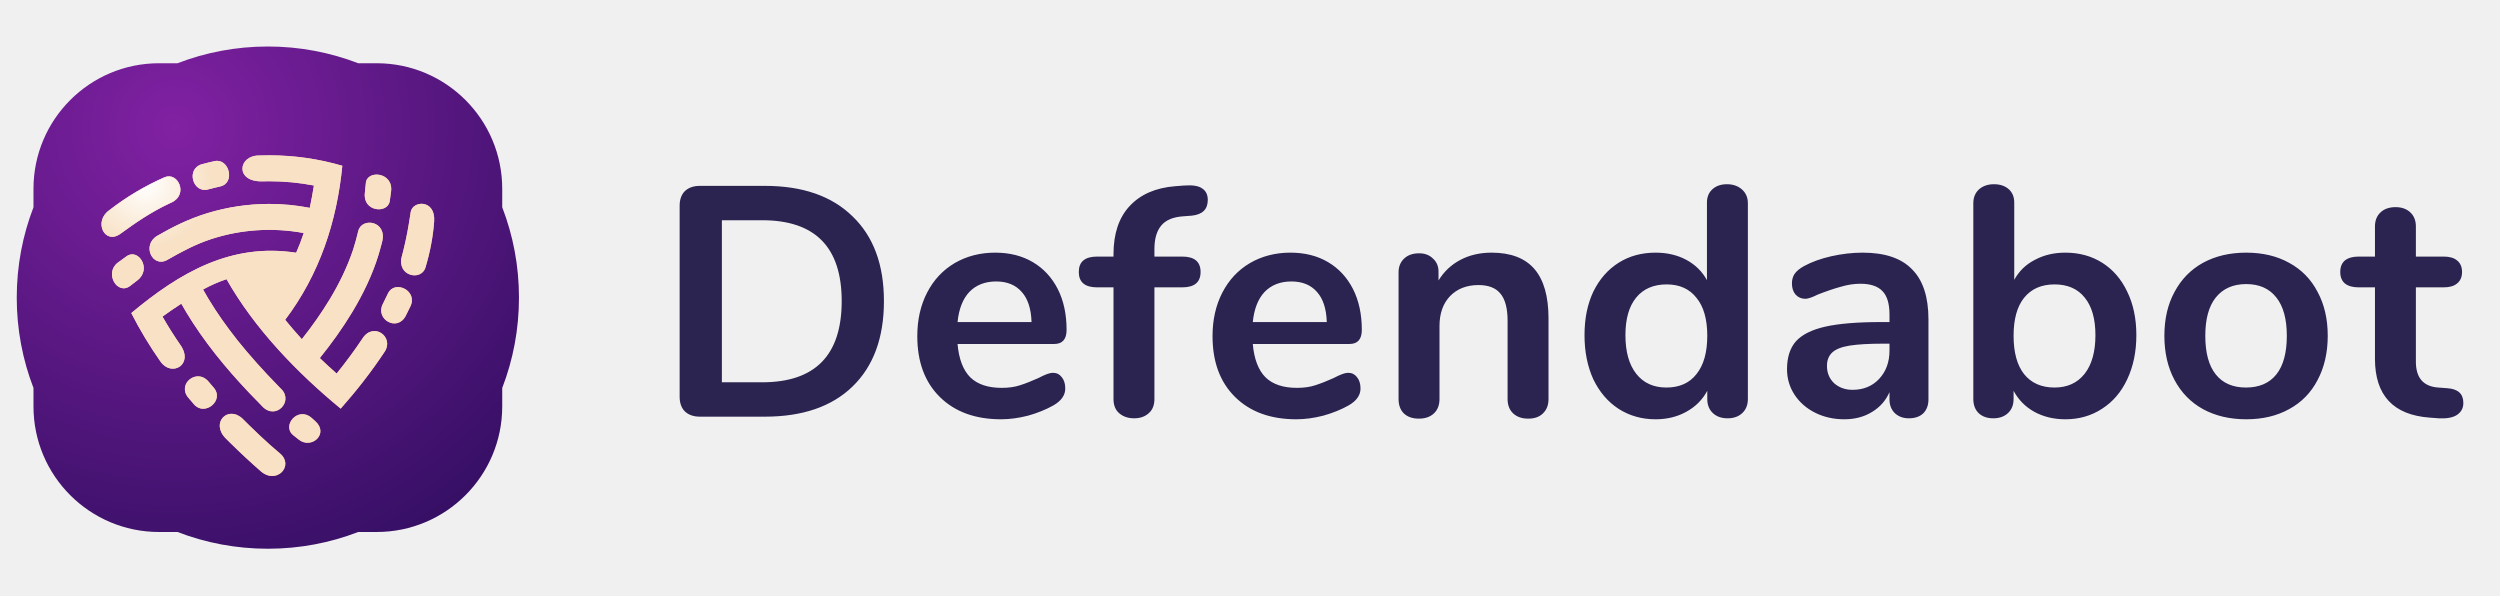
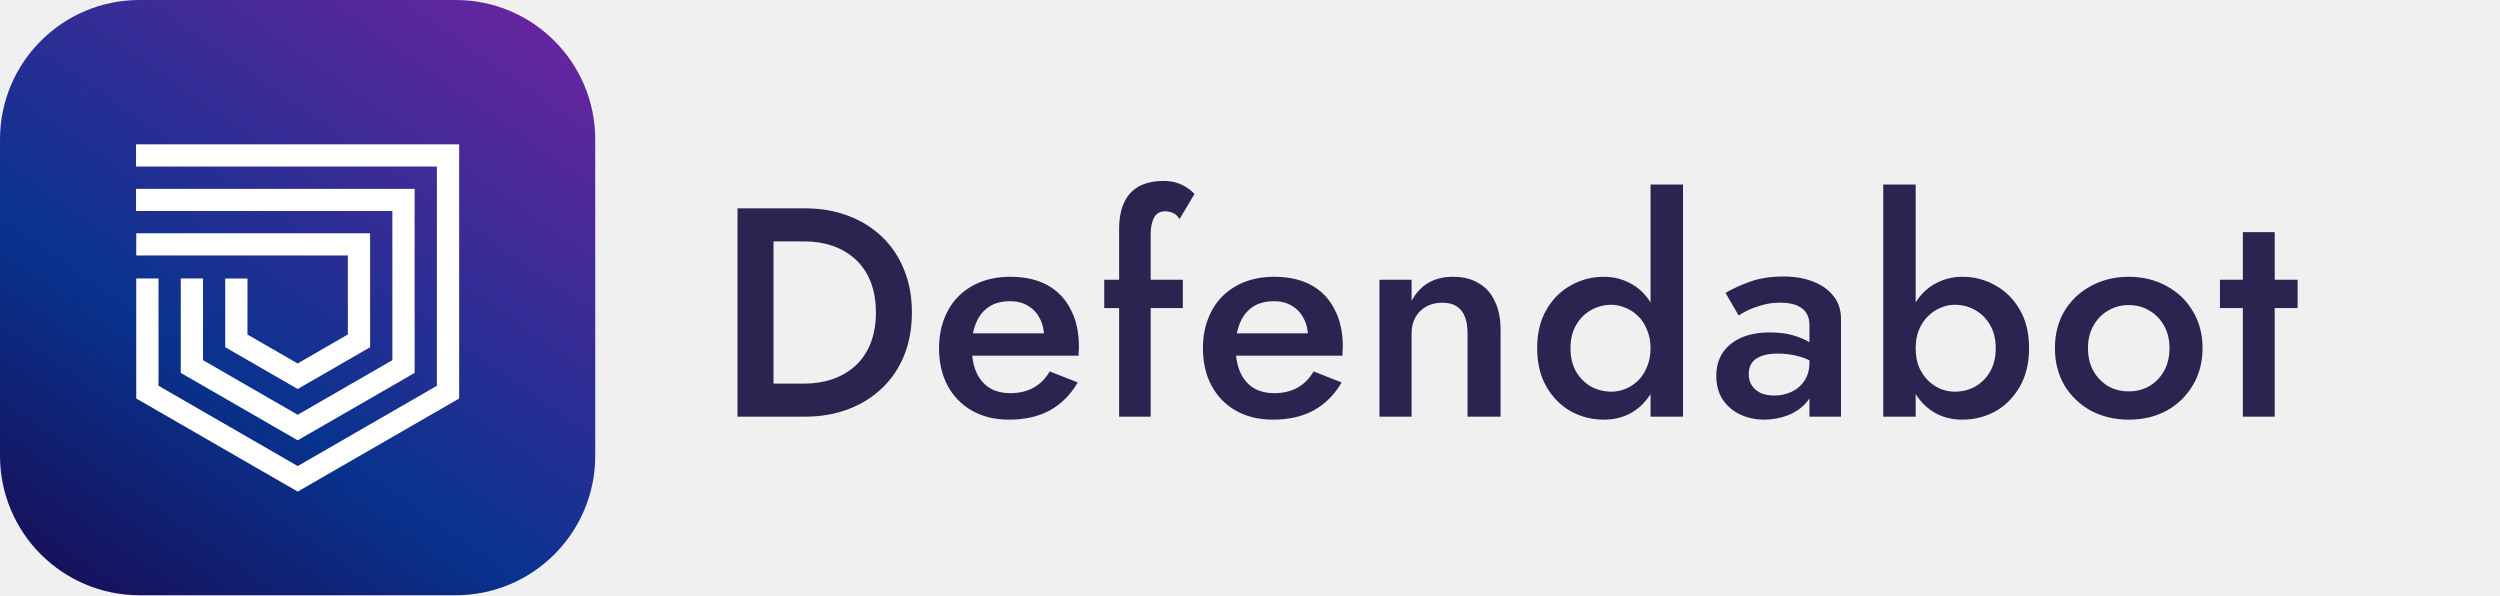
<svg xmlns="http://www.w3.org/2000/svg" width="168" height="40" viewBox="0 0 168 40" fill="none">
-   <path fill-rule="evenodd" clip-rule="evenodd" d="M33.75 26.071C34.477 24.187 34.875 22.14 34.875 20C34.875 17.86 34.477 15.813 33.75 13.929V12.688C33.75 8.028 29.972 4.25 25.312 4.25H24.071C22.187 3.523 20.14 3.125 18 3.125C15.86 3.125 13.813 3.523 11.929 4.25H10.688C6.028 4.25 2.25 8.028 2.25 12.688V13.929C1.523 15.813 1.125 17.86 1.125 20C1.125 22.14 1.523 24.187 2.25 26.071V27.312C2.25 31.972 6.028 35.75 10.688 35.75H11.929C13.813 36.477 15.86 36.875 18 36.875C20.14 36.875 22.187 36.477 24.071 35.75H25.312C29.972 35.75 33.75 31.972 33.75 27.312V26.071Z" fill="url(#paint0_radial)" />
-   <mask id="path-2-inside-1" fill="white">
-     <path d="M16.336 28.171C16.468 28.302 16.599 28.434 16.733 28.566C16.972 28.801 17.216 29.036 17.466 29.27C17.906 29.686 18.358 30.089 18.822 30.478C19.784 31.287 18.593 32.6 17.521 31.666C16.853 31.083 16.181 30.46 15.515 29.804C15.4 29.692 15.286 29.578 15.172 29.463C14.113 28.401 15.349 27.184 16.336 28.171ZM20.949 28.091C21.024 28.158 21.099 28.224 21.174 28.291C22.151 29.144 20.914 30.239 20.058 29.527C19.94 29.428 19.816 29.336 19.697 29.238C18.915 28.596 20.032 27.271 20.949 28.091ZM18.092 10.438C19.747 10.438 21.402 10.671 23.004 11.139C22.638 14.908 21.467 18.44 19.163 21.492C19.514 21.922 19.888 22.356 20.284 22.793C20.949 21.953 21.598 21.042 22.173 20.088C22.804 19.041 23.337 17.942 23.727 16.783C23.854 16.389 23.97 15.969 24.074 15.53C24.299 14.576 26.06 14.83 25.672 16.278C25.596 16.56 25.524 16.842 25.439 17.119C25.032 18.453 24.404 19.757 23.663 20.987C23.008 22.074 22.258 23.111 21.491 24.062C21.867 24.417 22.228 24.759 22.622 25.101C23.229 24.351 23.82 23.558 24.368 22.732C25.112 21.608 26.501 22.647 25.852 23.631C24.941 25.012 23.921 26.301 22.895 27.46C19.97 25.057 17.086 22.064 15.224 18.76C14.691 18.938 14.164 19.17 13.644 19.454C13.762 19.667 13.885 19.878 14.011 20.088C14.588 21.045 15.239 21.958 15.907 22.801H15.902C16.784 23.901 17.73 24.949 18.716 25.956C18.78 26.021 18.843 26.086 18.906 26.149C19.732 26.975 18.535 28.252 17.64 27.323C17.578 27.258 17.518 27.195 17.459 27.133C17.211 26.883 16.971 26.636 16.738 26.391C15.164 24.732 13.704 22.948 12.521 20.986C12.406 20.795 12.293 20.602 12.184 20.407C11.754 20.684 11.332 20.974 10.919 21.275C11.293 21.933 11.701 22.575 12.131 23.195C13.031 24.496 11.534 25.369 10.782 24.293C10.055 23.253 9.398 22.168 8.824 21.037C12.091 18.31 15.545 16.307 19.902 16.984C20.099 16.539 20.269 16.098 20.41 15.661C18.346 15.275 16.191 15.413 14.194 16.066C13.177 16.398 12.201 16.91 11.244 17.463C10.257 18.032 9.49 16.469 10.581 15.839C11.606 15.247 12.662 14.718 13.9 14.336C15.265 13.915 16.68 13.704 18.092 13.704C19.005 13.704 19.918 13.792 20.818 13.968C20.922 13.473 21.014 12.972 21.095 12.467C20.104 12.275 19.098 12.18 18.092 12.18C17.942 12.18 17.791 12.182 17.641 12.186C15.778 12.239 15.989 10.451 17.4 10.451C17.631 10.451 17.862 10.438 18.092 10.438ZM14.008 25.639C14.127 25.78 14.247 25.921 14.367 26.059C15.094 26.894 13.765 28.01 13.039 27.174C12.91 27.024 12.78 26.874 12.653 26.722C11.88 25.803 13.233 24.721 14.008 25.639ZM27.584 20.578C27.483 20.792 27.378 21.005 27.269 21.216C26.699 22.33 25.197 21.457 25.725 20.427C25.844 20.195 25.959 19.96 26.068 19.725C26.506 18.782 28.086 19.514 27.584 20.578ZM9.222 18.846C9.066 18.965 8.91 19.084 8.757 19.204C7.884 19.884 6.979 18.335 7.934 17.638C8.128 17.496 8.32 17.357 8.511 17.22C9.298 16.656 10.23 18.087 9.222 18.846ZM29.175 14.872C29.101 15.919 28.898 16.957 28.593 17.973C28.309 18.919 26.631 18.563 27.007 17.207C27.033 17.112 27.059 17.016 27.083 16.92C27.297 16.085 27.468 15.156 27.594 14.269C27.709 13.458 29.28 13.376 29.175 14.872ZM11.524 13.611C11.468 13.636 11.412 13.662 11.357 13.688C10.119 14.273 9.134 14.955 8.091 15.711C7.036 16.476 6.259 14.886 7.343 14.127C8.503 13.223 9.749 12.486 11.049 11.915C11.966 11.512 12.685 13.077 11.524 13.611ZM26.28 12.865C26.245 13.134 26.232 13.236 26.193 13.505C26.064 14.39 24.369 14.237 24.518 12.972C24.551 12.687 24.559 12.59 24.584 12.304C24.662 11.39 26.45 11.567 26.28 12.865ZM14.792 12.53C14.519 12.59 14.246 12.657 13.976 12.731C12.96 13.009 12.468 11.331 13.58 11.034C13.858 10.959 14.139 10.889 14.42 10.828C15.399 10.615 15.838 12.303 14.792 12.53Z" />
-   </mask>
-   <path d="M16.336 28.171C16.468 28.302 16.599 28.434 16.733 28.566C16.972 28.801 17.216 29.036 17.466 29.27C17.906 29.686 18.358 30.089 18.822 30.478C19.784 31.287 18.593 32.6 17.521 31.666C16.853 31.083 16.181 30.46 15.515 29.804C15.4 29.692 15.286 29.578 15.172 29.463C14.113 28.401 15.349 27.184 16.336 28.171ZM20.949 28.091C21.024 28.158 21.099 28.224 21.174 28.291C22.151 29.144 20.914 30.239 20.058 29.527C19.94 29.428 19.816 29.336 19.697 29.238C18.915 28.596 20.032 27.271 20.949 28.091ZM18.092 10.438C19.747 10.438 21.402 10.671 23.004 11.139C22.638 14.908 21.467 18.44 19.163 21.492C19.514 21.922 19.888 22.356 20.284 22.793C20.949 21.953 21.598 21.042 22.173 20.088C22.804 19.041 23.337 17.942 23.727 16.783C23.854 16.389 23.97 15.969 24.074 15.53C24.299 14.576 26.06 14.83 25.672 16.278C25.596 16.56 25.524 16.842 25.439 17.119C25.032 18.453 24.404 19.757 23.663 20.987C23.008 22.074 22.258 23.111 21.491 24.062C21.867 24.417 22.228 24.759 22.622 25.101C23.229 24.351 23.82 23.558 24.368 22.732C25.112 21.608 26.501 22.647 25.852 23.631C24.941 25.012 23.921 26.301 22.895 27.46C19.97 25.057 17.086 22.064 15.224 18.76C14.691 18.938 14.164 19.17 13.644 19.454C13.762 19.667 13.885 19.878 14.011 20.088C14.588 21.045 15.239 21.958 15.907 22.801H15.902C16.784 23.901 17.73 24.949 18.716 25.956C18.78 26.021 18.843 26.086 18.906 26.149C19.732 26.975 18.535 28.252 17.64 27.323C17.578 27.258 17.518 27.195 17.459 27.133C17.211 26.883 16.971 26.636 16.738 26.391C15.164 24.732 13.704 22.948 12.521 20.986C12.406 20.795 12.293 20.602 12.184 20.407C11.754 20.684 11.332 20.974 10.919 21.275C11.293 21.933 11.701 22.575 12.131 23.195C13.031 24.496 11.534 25.369 10.782 24.293C10.055 23.253 9.398 22.168 8.824 21.037C12.091 18.31 15.545 16.307 19.902 16.984C20.099 16.539 20.269 16.098 20.41 15.661C18.346 15.275 16.191 15.413 14.194 16.066C13.177 16.398 12.201 16.91 11.244 17.463C10.257 18.032 9.49 16.469 10.581 15.839C11.606 15.247 12.662 14.718 13.9 14.336C15.265 13.915 16.68 13.704 18.092 13.704C19.005 13.704 19.918 13.792 20.818 13.968C20.922 13.473 21.014 12.972 21.095 12.467C20.104 12.275 19.098 12.18 18.092 12.18C17.942 12.18 17.791 12.182 17.641 12.186C15.778 12.239 15.989 10.451 17.4 10.451C17.631 10.451 17.862 10.438 18.092 10.438ZM14.008 25.639C14.127 25.78 14.247 25.921 14.367 26.059C15.094 26.894 13.765 28.01 13.039 27.174C12.91 27.024 12.78 26.874 12.653 26.722C11.88 25.803 13.233 24.721 14.008 25.639ZM27.584 20.578C27.483 20.792 27.378 21.005 27.269 21.216C26.699 22.33 25.197 21.457 25.725 20.427C25.844 20.195 25.959 19.96 26.068 19.725C26.506 18.782 28.086 19.514 27.584 20.578ZM9.222 18.846C9.066 18.965 8.91 19.084 8.757 19.204C7.884 19.884 6.979 18.335 7.934 17.638C8.128 17.496 8.32 17.357 8.511 17.22C9.298 16.656 10.23 18.087 9.222 18.846ZM29.175 14.872C29.101 15.919 28.898 16.957 28.593 17.973C28.309 18.919 26.631 18.563 27.007 17.207C27.033 17.112 27.059 17.016 27.083 16.92C27.297 16.085 27.468 15.156 27.594 14.269C27.709 13.458 29.28 13.376 29.175 14.872ZM11.524 13.611C11.468 13.636 11.412 13.662 11.357 13.688C10.119 14.273 9.134 14.955 8.091 15.711C7.036 16.476 6.259 14.886 7.343 14.127C8.503 13.223 9.749 12.486 11.049 11.915C11.966 11.512 12.685 13.077 11.524 13.611ZM26.28 12.865C26.245 13.134 26.232 13.236 26.193 13.505C26.064 14.39 24.369 14.237 24.518 12.972C24.551 12.687 24.559 12.59 24.584 12.304C24.662 11.39 26.45 11.567 26.28 12.865ZM14.792 12.53C14.519 12.59 14.246 12.657 13.976 12.731C12.96 13.009 12.468 11.331 13.58 11.034C13.858 10.959 14.139 10.889 14.42 10.828C15.399 10.615 15.838 12.303 14.792 12.53Z" fill="url(#paint1_radial)" />
-   <path d="M16.336 28.171C16.468 28.302 16.599 28.434 16.733 28.566C16.972 28.801 17.216 29.036 17.466 29.27C17.906 29.686 18.358 30.089 18.822 30.478C19.784 31.287 18.593 32.6 17.521 31.666C16.853 31.083 16.181 30.46 15.515 29.804C15.4 29.692 15.286 29.578 15.172 29.463C14.113 28.401 15.349 27.184 16.336 28.171ZM20.949 28.091C21.024 28.158 21.099 28.224 21.174 28.291C22.151 29.144 20.914 30.239 20.058 29.527C19.94 29.428 19.816 29.336 19.697 29.238C18.915 28.596 20.032 27.271 20.949 28.091ZM18.092 10.438C19.747 10.438 21.402 10.671 23.004 11.139C22.638 14.908 21.467 18.44 19.163 21.492C19.514 21.922 19.888 22.356 20.284 22.793C20.949 21.953 21.598 21.042 22.173 20.088C22.804 19.041 23.337 17.942 23.727 16.783C23.854 16.389 23.97 15.969 24.074 15.53C24.299 14.576 26.06 14.83 25.672 16.278C25.596 16.56 25.524 16.842 25.439 17.119C25.032 18.453 24.404 19.757 23.663 20.987C23.008 22.074 22.258 23.111 21.491 24.062C21.867 24.417 22.228 24.759 22.622 25.101C23.229 24.351 23.82 23.558 24.368 22.732C25.112 21.608 26.501 22.647 25.852 23.631C24.941 25.012 23.921 26.301 22.895 27.46C19.97 25.057 17.086 22.064 15.224 18.76C14.691 18.938 14.164 19.17 13.644 19.454C13.762 19.667 13.885 19.878 14.011 20.088C14.588 21.045 15.239 21.958 15.907 22.801H15.902C16.784 23.901 17.73 24.949 18.716 25.956C18.78 26.021 18.843 26.086 18.906 26.149C19.732 26.975 18.535 28.252 17.64 27.323C17.578 27.258 17.518 27.195 17.459 27.133C17.211 26.883 16.971 26.636 16.738 26.391C15.164 24.732 13.704 22.948 12.521 20.986C12.406 20.795 12.293 20.602 12.184 20.407C11.754 20.684 11.332 20.974 10.919 21.275C11.293 21.933 11.701 22.575 12.131 23.195C13.031 24.496 11.534 25.369 10.782 24.293C10.055 23.253 9.398 22.168 8.824 21.037C12.091 18.31 15.545 16.307 19.902 16.984C20.099 16.539 20.269 16.098 20.41 15.661C18.346 15.275 16.191 15.413 14.194 16.066C13.177 16.398 12.201 16.91 11.244 17.463C10.257 18.032 9.49 16.469 10.581 15.839C11.606 15.247 12.662 14.718 13.9 14.336C15.265 13.915 16.68 13.704 18.092 13.704C19.005 13.704 19.918 13.792 20.818 13.968C20.922 13.473 21.014 12.972 21.095 12.467C20.104 12.275 19.098 12.18 18.092 12.18C17.942 12.18 17.791 12.182 17.641 12.186C15.778 12.239 15.989 10.451 17.4 10.451C17.631 10.451 17.862 10.438 18.092 10.438ZM14.008 25.639C14.127 25.78 14.247 25.921 14.367 26.059C15.094 26.894 13.765 28.01 13.039 27.174C12.91 27.024 12.78 26.874 12.653 26.722C11.88 25.803 13.233 24.721 14.008 25.639ZM27.584 20.578C27.483 20.792 27.378 21.005 27.269 21.216C26.699 22.33 25.197 21.457 25.725 20.427C25.844 20.195 25.959 19.96 26.068 19.725C26.506 18.782 28.086 19.514 27.584 20.578ZM9.222 18.846C9.066 18.965 8.91 19.084 8.757 19.204C7.884 19.884 6.979 18.335 7.934 17.638C8.128 17.496 8.32 17.357 8.511 17.22C9.298 16.656 10.23 18.087 9.222 18.846ZM29.175 14.872C29.101 15.919 28.898 16.957 28.593 17.973C28.309 18.919 26.631 18.563 27.007 17.207C27.033 17.112 27.059 17.016 27.083 16.92C27.297 16.085 27.468 15.156 27.594 14.269C27.709 13.458 29.28 13.376 29.175 14.872ZM11.524 13.611C11.468 13.636 11.412 13.662 11.357 13.688C10.119 14.273 9.134 14.955 8.091 15.711C7.036 16.476 6.259 14.886 7.343 14.127C8.503 13.223 9.749 12.486 11.049 11.915C11.966 11.512 12.685 13.077 11.524 13.611ZM26.28 12.865C26.245 13.134 26.232 13.236 26.193 13.505C26.064 14.39 24.369 14.237 24.518 12.972C24.551 12.687 24.559 12.59 24.584 12.304C24.662 11.39 26.45 11.567 26.28 12.865ZM14.792 12.53C14.519 12.59 14.246 12.657 13.976 12.731C12.96 13.009 12.468 11.331 13.58 11.034C13.858 10.959 14.139 10.889 14.42 10.828C15.399 10.615 15.838 12.303 14.792 12.53Z" stroke="#F8E1C5" stroke-width="8" style="mix-blend-mode:lighten" mask="url(#path-2-inside-1)" />
-   <path d="M47.036 28C46.611 28 46.273 27.883 46.024 27.648C45.789 27.413 45.672 27.083 45.672 26.658V13.832C45.672 13.407 45.789 13.077 46.024 12.842C46.273 12.607 46.611 12.49 47.036 12.49H51.392C53.929 12.49 55.895 13.172 57.288 14.536C58.696 15.885 59.4 17.785 59.4 20.234C59.4 22.698 58.696 24.612 57.288 25.976C55.895 27.325 53.929 28 51.392 28H47.036ZM51.216 25.69C54.78 25.69 56.562 23.871 56.562 20.234C56.562 16.611 54.78 14.8 51.216 14.8H48.51V25.69H51.216ZM70.75 25.052C70.999 25.052 71.197 25.147 71.344 25.338C71.505 25.529 71.586 25.785 71.586 26.108C71.586 26.563 71.315 26.944 70.772 27.252C70.273 27.531 69.709 27.758 69.078 27.934C68.447 28.095 67.846 28.176 67.274 28.176C65.543 28.176 64.172 27.677 63.16 26.68C62.148 25.683 61.642 24.319 61.642 22.588C61.642 21.488 61.862 20.513 62.302 19.662C62.742 18.811 63.358 18.151 64.15 17.682C64.957 17.213 65.866 16.978 66.878 16.978C67.846 16.978 68.689 17.191 69.408 17.616C70.127 18.041 70.684 18.643 71.08 19.42C71.476 20.197 71.674 21.114 71.674 22.17C71.674 22.801 71.395 23.116 70.838 23.116H64.348C64.436 24.128 64.722 24.876 65.206 25.36C65.69 25.829 66.394 26.064 67.318 26.064C67.787 26.064 68.198 26.005 68.55 25.888C68.917 25.771 69.327 25.609 69.782 25.404C70.222 25.169 70.545 25.052 70.75 25.052ZM66.944 18.914C66.196 18.914 65.595 19.149 65.14 19.618C64.7 20.087 64.436 20.762 64.348 21.642H69.32C69.291 20.747 69.071 20.073 68.66 19.618C68.249 19.149 67.677 18.914 66.944 18.914ZM79.513 14.536C78.838 14.58 78.347 14.785 78.039 15.152C77.731 15.519 77.577 16.047 77.577 16.736V17.242H79.447C80.268 17.242 80.679 17.587 80.679 18.276C80.679 18.965 80.268 19.31 79.447 19.31H77.577V26.812C77.577 27.237 77.445 27.56 77.181 27.78C76.932 28 76.609 28.11 76.213 28.11C75.817 28.11 75.487 28 75.223 27.78C74.959 27.56 74.827 27.237 74.827 26.812V19.31H73.727C72.906 19.31 72.495 18.965 72.495 18.276C72.495 17.587 72.906 17.242 73.727 17.242H74.827V17.088C74.827 15.709 75.186 14.631 75.905 13.854C76.638 13.062 77.665 12.615 78.985 12.512L79.557 12.468C80.144 12.424 80.554 12.49 80.789 12.666C81.038 12.827 81.163 13.084 81.163 13.436C81.163 14.067 80.804 14.419 80.085 14.492L79.513 14.536ZM90.59 25.052C90.84 25.052 91.038 25.147 91.184 25.338C91.346 25.529 91.426 25.785 91.426 26.108C91.426 26.563 91.155 26.944 90.612 27.252C90.114 27.531 89.549 27.758 88.918 27.934C88.288 28.095 87.686 28.176 87.114 28.176C85.384 28.176 84.012 27.677 83 26.68C81.988 25.683 81.482 24.319 81.482 22.588C81.482 21.488 81.702 20.513 82.142 19.662C82.582 18.811 83.198 18.151 83.99 17.682C84.797 17.213 85.706 16.978 86.718 16.978C87.686 16.978 88.53 17.191 89.248 17.616C89.967 18.041 90.524 18.643 90.92 19.42C91.316 20.197 91.514 21.114 91.514 22.17C91.514 22.801 91.236 23.116 90.678 23.116H84.188C84.276 24.128 84.562 24.876 85.046 25.36C85.53 25.829 86.234 26.064 87.158 26.064C87.628 26.064 88.038 26.005 88.39 25.888C88.757 25.771 89.168 25.609 89.622 25.404C90.062 25.169 90.385 25.052 90.59 25.052ZM86.784 18.914C86.036 18.914 85.435 19.149 84.98 19.618C84.54 20.087 84.276 20.762 84.188 21.642H89.16C89.131 20.747 88.911 20.073 88.5 19.618C88.09 19.149 87.518 18.914 86.784 18.914ZM100.232 16.978C101.522 16.978 102.483 17.345 103.114 18.078C103.744 18.811 104.06 19.919 104.06 21.4V26.812C104.06 27.223 103.935 27.545 103.686 27.78C103.451 28.015 103.121 28.132 102.696 28.132C102.27 28.132 101.933 28.015 101.684 27.78C101.434 27.545 101.31 27.223 101.31 26.812V21.554C101.31 20.718 101.148 20.109 100.826 19.728C100.518 19.347 100.026 19.156 99.352 19.156C98.56 19.156 97.922 19.405 97.438 19.904C96.969 20.403 96.734 21.07 96.734 21.906V26.812C96.734 27.223 96.609 27.545 96.36 27.78C96.111 28.015 95.773 28.132 95.348 28.132C94.922 28.132 94.585 28.015 94.336 27.78C94.101 27.545 93.984 27.223 93.984 26.812V18.298C93.984 17.917 94.109 17.609 94.358 17.374C94.607 17.139 94.945 17.022 95.37 17.022C95.751 17.022 96.059 17.139 96.294 17.374C96.543 17.594 96.668 17.887 96.668 18.254V18.848C97.034 18.247 97.526 17.785 98.142 17.462C98.758 17.139 99.454 16.978 100.232 16.978ZM116.049 12.38C116.46 12.38 116.797 12.497 117.061 12.732C117.325 12.967 117.457 13.275 117.457 13.656V26.812C117.457 27.208 117.332 27.523 117.083 27.758C116.834 27.993 116.504 28.11 116.093 28.11C115.682 28.11 115.352 27.993 115.103 27.758C114.854 27.523 114.729 27.208 114.729 26.812V26.262C114.406 26.863 113.937 27.333 113.321 27.67C112.72 28.007 112.03 28.176 111.253 28.176C110.329 28.176 109.5 27.941 108.767 27.472C108.048 27.003 107.484 26.343 107.073 25.492C106.677 24.627 106.479 23.637 106.479 22.522C106.479 21.407 106.677 20.432 107.073 19.596C107.484 18.76 108.048 18.115 108.767 17.66C109.486 17.205 110.314 16.978 111.253 16.978C112.03 16.978 112.72 17.139 113.321 17.462C113.922 17.785 114.384 18.239 114.707 18.826V13.612C114.707 13.245 114.824 12.952 115.059 12.732C115.308 12.497 115.638 12.38 116.049 12.38ZM111.979 26.042C112.859 26.042 113.534 25.741 114.003 25.14C114.487 24.539 114.729 23.681 114.729 22.566C114.729 21.451 114.487 20.601 114.003 20.014C113.534 19.413 112.866 19.112 112.001 19.112C111.121 19.112 110.439 19.405 109.955 19.992C109.471 20.579 109.229 21.422 109.229 22.522C109.229 23.637 109.471 24.502 109.955 25.118C110.439 25.734 111.114 26.042 111.979 26.042ZM125.17 16.978C126.666 16.978 127.773 17.352 128.492 18.1C129.225 18.833 129.592 19.955 129.592 21.466V26.834C129.592 27.23 129.475 27.545 129.24 27.78C129.005 28 128.683 28.11 128.272 28.11C127.891 28.11 127.575 27.993 127.326 27.758C127.091 27.523 126.974 27.215 126.974 26.834V26.35C126.725 26.922 126.329 27.369 125.786 27.692C125.258 28.015 124.642 28.176 123.938 28.176C123.219 28.176 122.567 28.029 121.98 27.736C121.393 27.443 120.931 27.039 120.594 26.526C120.257 26.013 120.088 25.441 120.088 24.81C120.088 24.018 120.286 23.395 120.682 22.94C121.093 22.485 121.753 22.155 122.662 21.95C123.571 21.745 124.825 21.642 126.424 21.642H126.974V21.136C126.974 20.417 126.82 19.897 126.512 19.574C126.204 19.237 125.705 19.068 125.016 19.068C124.591 19.068 124.158 19.134 123.718 19.266C123.278 19.383 122.757 19.559 122.156 19.794C121.775 19.985 121.496 20.08 121.32 20.08C121.056 20.08 120.836 19.985 120.66 19.794C120.499 19.603 120.418 19.354 120.418 19.046C120.418 18.797 120.477 18.584 120.594 18.408C120.726 18.217 120.939 18.041 121.232 17.88C121.745 17.601 122.354 17.381 123.058 17.22C123.777 17.059 124.481 16.978 125.17 16.978ZM124.488 26.196C125.221 26.196 125.815 25.954 126.27 25.47C126.739 24.971 126.974 24.333 126.974 23.556V23.094H126.578C125.595 23.094 124.833 23.138 124.29 23.226C123.747 23.314 123.359 23.468 123.124 23.688C122.889 23.908 122.772 24.209 122.772 24.59C122.772 25.059 122.933 25.448 123.256 25.756C123.593 26.049 124.004 26.196 124.488 26.196ZM138.789 16.978C139.727 16.978 140.556 17.205 141.275 17.66C141.993 18.115 142.551 18.76 142.947 19.596C143.357 20.432 143.563 21.407 143.563 22.522C143.563 23.637 143.357 24.627 142.947 25.492C142.551 26.343 141.986 27.003 141.253 27.472C140.534 27.941 139.713 28.176 138.789 28.176C138.011 28.176 137.315 28.007 136.699 27.67C136.097 27.333 135.635 26.863 135.313 26.262V26.812C135.313 27.208 135.188 27.523 134.939 27.758C134.689 27.993 134.359 28.11 133.949 28.11C133.538 28.11 133.208 27.993 132.959 27.758C132.724 27.523 132.607 27.208 132.607 26.812V13.656C132.607 13.275 132.731 12.967 132.981 12.732C133.245 12.497 133.582 12.38 133.993 12.38C134.403 12.38 134.733 12.49 134.983 12.71C135.232 12.93 135.357 13.231 135.357 13.612V18.804C135.679 18.217 136.141 17.77 136.743 17.462C137.344 17.139 138.026 16.978 138.789 16.978ZM138.063 26.042C138.928 26.042 139.603 25.734 140.087 25.118C140.571 24.502 140.813 23.637 140.813 22.522C140.813 21.422 140.571 20.579 140.087 19.992C139.617 19.405 138.943 19.112 138.063 19.112C137.183 19.112 136.501 19.413 136.017 20.014C135.547 20.601 135.313 21.451 135.313 22.566C135.313 23.681 135.547 24.539 136.017 25.14C136.501 25.741 137.183 26.042 138.063 26.042ZM150.946 28.176C149.846 28.176 148.878 27.949 148.042 27.494C147.22 27.039 146.582 26.387 146.128 25.536C145.673 24.685 145.446 23.695 145.446 22.566C145.446 21.437 145.673 20.454 146.128 19.618C146.582 18.767 147.22 18.115 148.042 17.66C148.878 17.205 149.846 16.978 150.946 16.978C152.046 16.978 153.006 17.205 153.828 17.66C154.664 18.115 155.302 18.767 155.742 19.618C156.196 20.454 156.424 21.437 156.424 22.566C156.424 23.695 156.196 24.685 155.742 25.536C155.302 26.387 154.664 27.039 153.828 27.494C153.006 27.949 152.046 28.176 150.946 28.176ZM150.924 26.042C151.818 26.042 152.5 25.749 152.97 25.162C153.439 24.575 153.674 23.71 153.674 22.566C153.674 21.437 153.439 20.579 152.97 19.992C152.5 19.391 151.826 19.09 150.946 19.09C150.066 19.09 149.384 19.391 148.9 19.992C148.43 20.579 148.196 21.437 148.196 22.566C148.196 23.71 148.43 24.575 148.9 25.162C149.369 25.749 150.044 26.042 150.924 26.042ZM164.437 26.086C165.171 26.13 165.537 26.46 165.537 27.076C165.537 27.428 165.391 27.699 165.097 27.89C164.819 28.066 164.415 28.139 163.887 28.11L163.293 28.066C160.829 27.89 159.597 26.57 159.597 24.106V19.31H158.497C158.101 19.31 157.793 19.222 157.573 19.046C157.368 18.87 157.265 18.613 157.265 18.276C157.265 17.939 157.368 17.682 157.573 17.506C157.793 17.33 158.101 17.242 158.497 17.242H159.597V15.218C159.597 14.822 159.722 14.507 159.971 14.272C160.221 14.037 160.558 13.92 160.983 13.92C161.394 13.92 161.724 14.037 161.973 14.272C162.223 14.507 162.347 14.822 162.347 15.218V17.242H164.217C164.613 17.242 164.914 17.33 165.119 17.506C165.339 17.682 165.449 17.939 165.449 18.276C165.449 18.613 165.339 18.87 165.119 19.046C164.914 19.222 164.613 19.31 164.217 19.31H162.347V24.304C162.347 25.389 162.846 25.969 163.843 26.042L164.437 26.086Z" fill="#2B2350" />
+   <path d="M49.56 14V28H51.98V14H49.56ZM54.08 28C55.147 28 56.12 27.833 57 27.5C57.88 27.167 58.64 26.693 59.28 26.08C59.92 25.467 60.413 24.733 60.76 23.88C61.107 23.013 61.28 22.053 61.28 21C61.28 19.947 61.107 18.993 60.76 18.14C60.413 17.273 59.92 16.533 59.28 15.92C58.64 15.307 57.88 14.833 57 14.5C56.12 14.167 55.147 14 54.08 14H51.02V16.22H54.02C54.713 16.22 55.353 16.32 55.94 16.52C56.527 16.72 57.04 17.02 57.48 17.42C57.92 17.82 58.26 18.32 58.5 18.92C58.74 19.52 58.86 20.213 58.86 21C58.86 21.787 58.74 22.48 58.5 23.08C58.26 23.68 57.92 24.18 57.48 24.58C57.04 24.98 56.527 25.28 55.94 25.48C55.353 25.68 54.713 25.78 54.02 25.78H51.02V28H54.08ZM67.803 28.2C68.87 28.2 69.783 27.993 70.543 27.58C71.317 27.153 71.943 26.527 72.423 25.7L70.543 24.96C70.25 25.453 69.883 25.82 69.443 26.06C69.003 26.3 68.49 26.42 67.903 26.42C67.343 26.42 66.87 26.3 66.483 26.06C66.097 25.807 65.803 25.453 65.603 25C65.403 24.533 65.303 23.973 65.303 23.32C65.303 22.813 65.363 22.373 65.483 22C65.603 21.613 65.77 21.293 65.983 21.04C66.21 20.773 66.477 20.573 66.783 20.44C67.103 20.307 67.47 20.24 67.883 20.24C68.337 20.24 68.73 20.34 69.063 20.54C69.41 20.74 69.677 21.02 69.863 21.38C70.063 21.74 70.163 22.167 70.163 22.66C70.163 22.753 70.137 22.867 70.083 23C70.043 23.133 69.997 23.24 69.943 23.32L70.623 22.4H64.383V23.9H72.483C72.483 23.847 72.483 23.767 72.483 23.66C72.497 23.54 72.503 23.42 72.503 23.3C72.503 22.313 72.317 21.473 71.943 20.78C71.583 20.073 71.063 19.533 70.383 19.16C69.703 18.787 68.877 18.6 67.903 18.6C67.17 18.6 66.51 18.713 65.923 18.94C65.337 19.167 64.83 19.493 64.403 19.92C63.99 20.333 63.67 20.84 63.443 21.44C63.217 22.027 63.103 22.68 63.103 23.4C63.103 24.36 63.297 25.2 63.683 25.92C64.07 26.64 64.617 27.2 65.323 27.6C66.03 28 66.857 28.2 67.803 28.2ZM74.205 18.8V20.7H79.485V18.8H74.205ZM79.265 14.72L80.265 13.04C80.159 12.907 80.005 12.773 79.805 12.64C79.618 12.507 79.392 12.393 79.125 12.3C78.859 12.207 78.545 12.16 78.185 12.16C77.545 12.16 76.999 12.28 76.545 12.52C76.105 12.76 75.772 13.12 75.545 13.6C75.319 14.08 75.205 14.68 75.205 15.4V28H77.325V15.82C77.325 15.433 77.365 15.12 77.445 14.88C77.525 14.64 77.632 14.467 77.765 14.36C77.912 14.253 78.085 14.2 78.285 14.2C78.459 14.2 78.632 14.233 78.805 14.3C78.978 14.367 79.132 14.507 79.265 14.72ZM85.537 28.2C86.604 28.2 87.517 27.993 88.277 27.58C89.05 27.153 89.677 26.527 90.157 25.7L88.277 24.96C87.984 25.453 87.617 25.82 87.177 26.06C86.737 26.3 86.224 26.42 85.637 26.42C85.077 26.42 84.604 26.3 84.217 26.06C83.83 25.807 83.537 25.453 83.337 25C83.137 24.533 83.037 23.973 83.037 23.32C83.037 22.813 83.097 22.373 83.217 22C83.337 21.613 83.504 21.293 83.717 21.04C83.944 20.773 84.21 20.573 84.517 20.44C84.837 20.307 85.204 20.24 85.617 20.24C86.07 20.24 86.464 20.34 86.797 20.54C87.144 20.74 87.41 21.02 87.597 21.38C87.797 21.74 87.897 22.167 87.897 22.66C87.897 22.753 87.87 22.867 87.817 23C87.777 23.133 87.73 23.24 87.677 23.32L88.357 22.4H82.117V23.9H90.217C90.217 23.847 90.217 23.767 90.217 23.66C90.23 23.54 90.237 23.42 90.237 23.3C90.237 22.313 90.05 21.473 89.677 20.78C89.317 20.073 88.797 19.533 88.117 19.16C87.437 18.787 86.61 18.6 85.637 18.6C84.904 18.6 84.244 18.713 83.657 18.94C83.07 19.167 82.564 19.493 82.137 19.92C81.724 20.333 81.404 20.84 81.177 21.44C80.95 22.027 80.837 22.68 80.837 23.4C80.837 24.36 81.03 25.2 81.417 25.92C81.804 26.64 82.35 27.2 83.057 27.6C83.764 28 84.59 28.2 85.537 28.2ZM98.619 22.4V28H100.839V22.16C100.839 21.413 100.712 20.78 100.459 20.26C100.219 19.727 99.859 19.32 99.379 19.04C98.912 18.747 98.332 18.6 97.639 18.6C97.012 18.6 96.465 18.733 95.999 19C95.532 19.267 95.152 19.673 94.859 20.22V18.8H92.699V28H94.859V22.4C94.859 21.987 94.945 21.627 95.119 21.32C95.292 21.013 95.532 20.773 95.839 20.6C96.159 20.427 96.519 20.34 96.919 20.34C97.305 20.34 97.625 20.42 97.879 20.58C98.132 20.74 98.319 20.973 98.439 21.28C98.559 21.573 98.619 21.947 98.619 22.4ZM110.917 12.4V28H113.097V12.4H110.917ZM103.297 23.4C103.297 24.4 103.504 25.26 103.917 25.98C104.331 26.7 104.877 27.253 105.557 27.64C106.237 28.013 106.977 28.2 107.777 28.2C108.351 28.2 108.877 28.093 109.357 27.88C109.837 27.653 110.251 27.333 110.597 26.92C110.944 26.507 111.211 26.007 111.397 25.42C111.597 24.82 111.697 24.147 111.697 23.4C111.697 22.653 111.597 21.987 111.397 21.4C111.211 20.8 110.944 20.293 110.597 19.88C110.251 19.467 109.837 19.153 109.357 18.94C108.877 18.713 108.351 18.6 107.777 18.6C106.977 18.6 106.237 18.793 105.557 19.18C104.877 19.553 104.331 20.1 103.917 20.82C103.504 21.527 103.297 22.387 103.297 23.4ZM105.537 23.4C105.537 22.787 105.664 22.267 105.917 21.84C106.171 21.4 106.504 21.067 106.917 20.84C107.344 20.6 107.804 20.48 108.297 20.48C108.604 20.48 108.911 20.547 109.217 20.68C109.537 20.8 109.824 20.987 110.077 21.24C110.331 21.48 110.531 21.787 110.677 22.16C110.837 22.52 110.917 22.933 110.917 23.4C110.917 23.867 110.837 24.287 110.677 24.66C110.531 25.02 110.331 25.327 110.077 25.58C109.824 25.82 109.537 26.007 109.217 26.14C108.911 26.26 108.604 26.32 108.297 26.32C107.804 26.32 107.344 26.207 106.917 25.98C106.504 25.74 106.171 25.407 105.917 24.98C105.664 24.54 105.537 24.013 105.537 23.4ZM117.515 25.14C117.515 24.847 117.582 24.6 117.715 24.4C117.848 24.2 118.055 24.047 118.335 23.94C118.628 23.82 119.002 23.76 119.455 23.76C119.975 23.76 120.468 23.827 120.935 23.96C121.402 24.093 121.842 24.307 122.255 24.6V23.5C122.135 23.353 121.928 23.193 121.635 23.02C121.342 22.833 120.968 22.673 120.515 22.54C120.075 22.407 119.548 22.34 118.935 22.34C118.175 22.34 117.528 22.46 116.995 22.7C116.462 22.94 116.048 23.28 115.755 23.72C115.475 24.147 115.335 24.66 115.335 25.26C115.335 25.887 115.482 26.42 115.775 26.86C116.068 27.3 116.462 27.633 116.955 27.86C117.448 28.087 117.982 28.2 118.555 28.2C119.088 28.2 119.608 28.107 120.115 27.92C120.635 27.72 121.062 27.427 121.395 27.04C121.742 26.64 121.915 26.147 121.915 25.56L121.595 24.36C121.595 24.827 121.488 25.227 121.275 25.56C121.062 25.893 120.775 26.147 120.415 26.32C120.055 26.493 119.662 26.58 119.235 26.58C118.902 26.58 118.602 26.527 118.335 26.42C118.082 26.3 117.882 26.133 117.735 25.92C117.588 25.707 117.515 25.447 117.515 25.14ZM116.835 21.2C116.968 21.107 117.168 20.993 117.435 20.86C117.715 20.727 118.042 20.607 118.415 20.5C118.788 20.393 119.195 20.34 119.635 20.34C119.915 20.34 120.175 20.367 120.415 20.42C120.655 20.473 120.862 20.56 121.035 20.68C121.222 20.8 121.362 20.96 121.455 21.16C121.548 21.347 121.595 21.58 121.595 21.86V28H123.715V21.44C123.715 20.827 123.548 20.313 123.215 19.9C122.882 19.473 122.422 19.147 121.835 18.92C121.262 18.693 120.595 18.58 119.835 18.58C118.982 18.58 118.228 18.7 117.575 18.94C116.922 19.18 116.382 19.427 115.955 19.68L116.835 21.2ZM128.733 12.4H126.553V28H128.733V12.4ZM136.353 23.4C136.353 22.387 136.146 21.527 135.733 20.82C135.32 20.1 134.773 19.553 134.093 19.18C133.413 18.793 132.673 18.6 131.873 18.6C131.3 18.6 130.773 18.713 130.293 18.94C129.813 19.153 129.4 19.467 129.053 19.88C128.706 20.293 128.433 20.8 128.233 21.4C128.046 21.987 127.953 22.653 127.953 23.4C127.953 24.147 128.046 24.82 128.233 25.42C128.433 26.007 128.706 26.507 129.053 26.92C129.4 27.333 129.813 27.653 130.293 27.88C130.773 28.093 131.3 28.2 131.873 28.2C132.673 28.2 133.413 28.013 134.093 27.64C134.773 27.253 135.32 26.7 135.733 25.98C136.146 25.26 136.353 24.4 136.353 23.4ZM134.113 23.4C134.113 24.013 133.986 24.54 133.733 24.98C133.48 25.407 133.146 25.74 132.733 25.98C132.32 26.207 131.86 26.32 131.353 26.32C131.046 26.32 130.733 26.26 130.413 26.14C130.106 26.007 129.826 25.82 129.573 25.58C129.32 25.327 129.113 25.02 128.953 24.66C128.806 24.287 128.733 23.867 128.733 23.4C128.733 22.933 128.806 22.52 128.953 22.16C129.113 21.787 129.32 21.48 129.573 21.24C129.826 20.987 130.106 20.8 130.413 20.68C130.733 20.547 131.046 20.48 131.353 20.48C131.86 20.48 132.32 20.6 132.733 20.84C133.146 21.067 133.48 21.4 133.733 21.84C133.986 22.267 134.113 22.787 134.113 23.4ZM138.091 23.4C138.091 24.333 138.304 25.167 138.731 25.9C139.171 26.62 139.764 27.187 140.511 27.6C141.271 28 142.118 28.2 143.051 28.2C143.998 28.2 144.844 28 145.591 27.6C146.338 27.187 146.924 26.62 147.351 25.9C147.791 25.167 148.011 24.333 148.011 23.4C148.011 22.453 147.791 21.62 147.351 20.9C146.924 20.18 146.338 19.62 145.591 19.22C144.844 18.807 143.998 18.6 143.051 18.6C142.118 18.6 141.271 18.807 140.511 19.22C139.764 19.62 139.171 20.18 138.731 20.9C138.304 21.62 138.091 22.453 138.091 23.4ZM140.311 23.4C140.311 22.827 140.431 22.327 140.671 21.9C140.911 21.46 141.238 21.12 141.651 20.88C142.064 20.627 142.531 20.5 143.051 20.5C143.571 20.5 144.038 20.627 144.451 20.88C144.864 21.12 145.191 21.46 145.431 21.9C145.671 22.327 145.791 22.827 145.791 23.4C145.791 23.973 145.671 24.48 145.431 24.92C145.191 25.347 144.864 25.687 144.451 25.94C144.038 26.18 143.571 26.3 143.051 26.3C142.531 26.3 142.064 26.18 141.651 25.94C141.238 25.687 140.911 25.347 140.671 24.92C140.431 24.48 140.311 23.973 140.311 23.4ZM149.18 18.8V20.7H154.4V18.8H149.18ZM150.72 15.6V28H152.86V15.6H150.72Z" fill="#2B2350" />
+   <g clip-path="url(#clip0)">
+     <path d="M0 9.375C0 4.197 4.197 0 9.375 0H30.625C35.803 0 40 4.197 40 9.375V30.625C40 35.803 35.803 40 30.625 40H9.375C4.197 40 0 35.803 0 30.625V9.375Z" fill="url(#paint0_linear)" />
+     <g clip-path="url(#clip1)">
+       <path fill-rule="evenodd" clip-rule="evenodd" d="M9.141 11.191H29.359V25.924L20.006 31.319L10.652 25.923V18.714H9.156V26.779L20.006 33.035L30.855 26.779V9.698H9.141V11.191ZM9.141 14.18H26.367V24.203L20.006 27.872L13.643 24.203V18.714H12.148V25.059L20.006 29.588L27.863 25.059V12.69H9.141V14.18ZM9.156 17.168H23.376V22.477L20.001 24.425L16.63 22.482V18.718H15.135V23.333L20.006 26.141L24.871 23.333V15.674H9.156V17.168Z" fill="white" />
+     </g>
+   </g>
  <defs>
-     <radialGradient id="paint0_radial" cx="0" cy="0" r="1" gradientUnits="userSpaceOnUse" gradientTransform="translate(11.7445 8.55267) rotate(83.6715) scale(42.9231)">
-       <stop stop-color="#8121A3" />
+     <linearGradient id="paint0_linear" x1="44.296" y1="-5.681" x2="7.766" y2="46.603" gradientUnits="userSpaceOnUse">
+       <stop offset="0.021" stop-color="#8121A3" />
+       <stop offset="0.657" stop-color="#08338E" />
      <stop offset="1" stop-color="#1B094F" />
-     </radialGradient>
-     <radialGradient id="paint1_radial" cx="0" cy="0" r="1" gradientUnits="userSpaceOnUse" gradientTransform="translate(9.77344 12.3711) rotate(67.249) scale(21.2723 22.0704)">
-       <stop stop-color="#FFFFFE" />
-       <stop offset="0.203" stop-color="#F8E1C5" />
-       <stop offset="0.99" stop-color="#E89989" />
-     </radialGradient>
+       <stop offset="1" stop-color="#0B1B44" />
+     </linearGradient>
+     <clipPath id="clip0">
+       <rect width="40" height="40" fill="white" />
+     </clipPath>
+     <clipPath id="clip1">
+       <rect width="21.719" height="23.438" fill="white" transform="translate(9.14062 9.64844)" />
+     </clipPath>
  </defs>
</svg>
